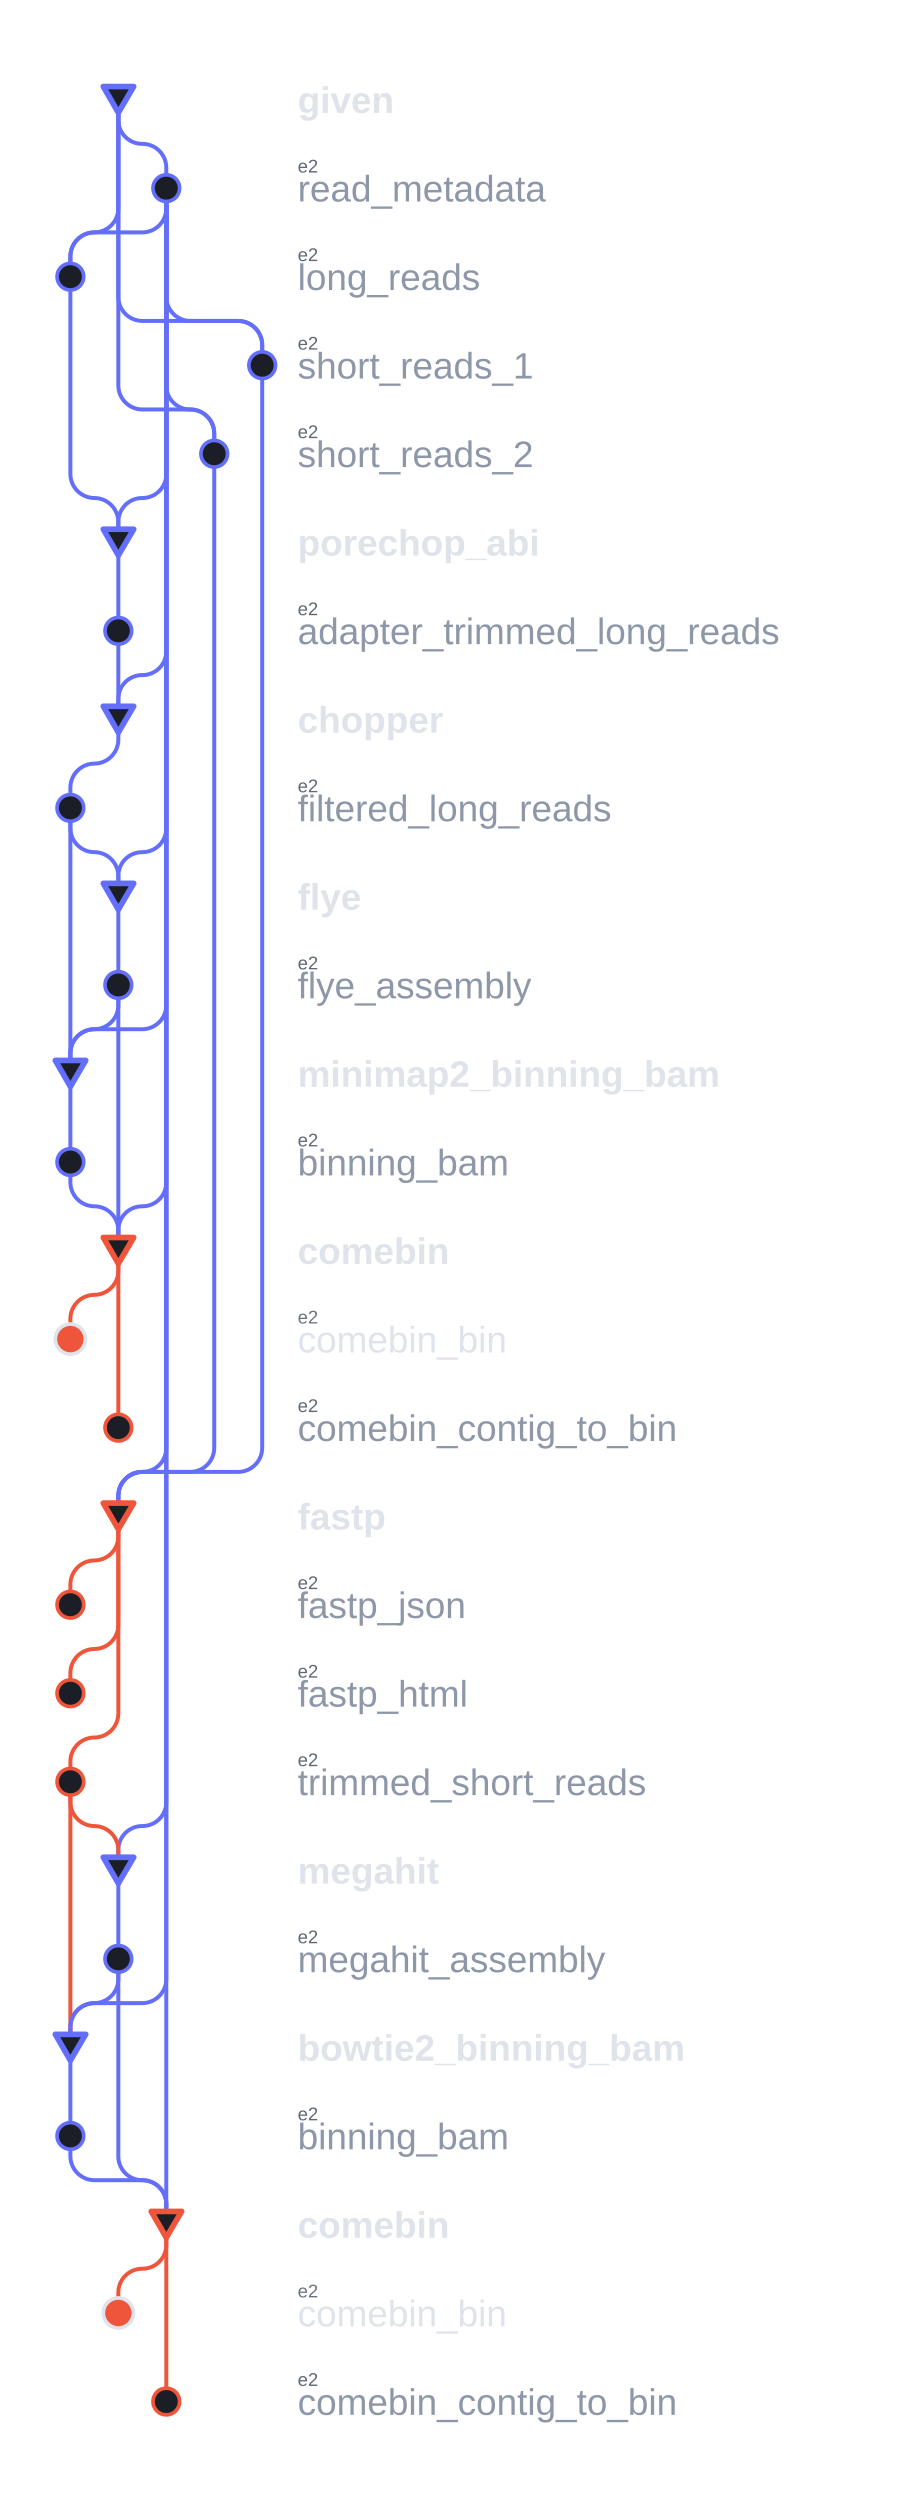
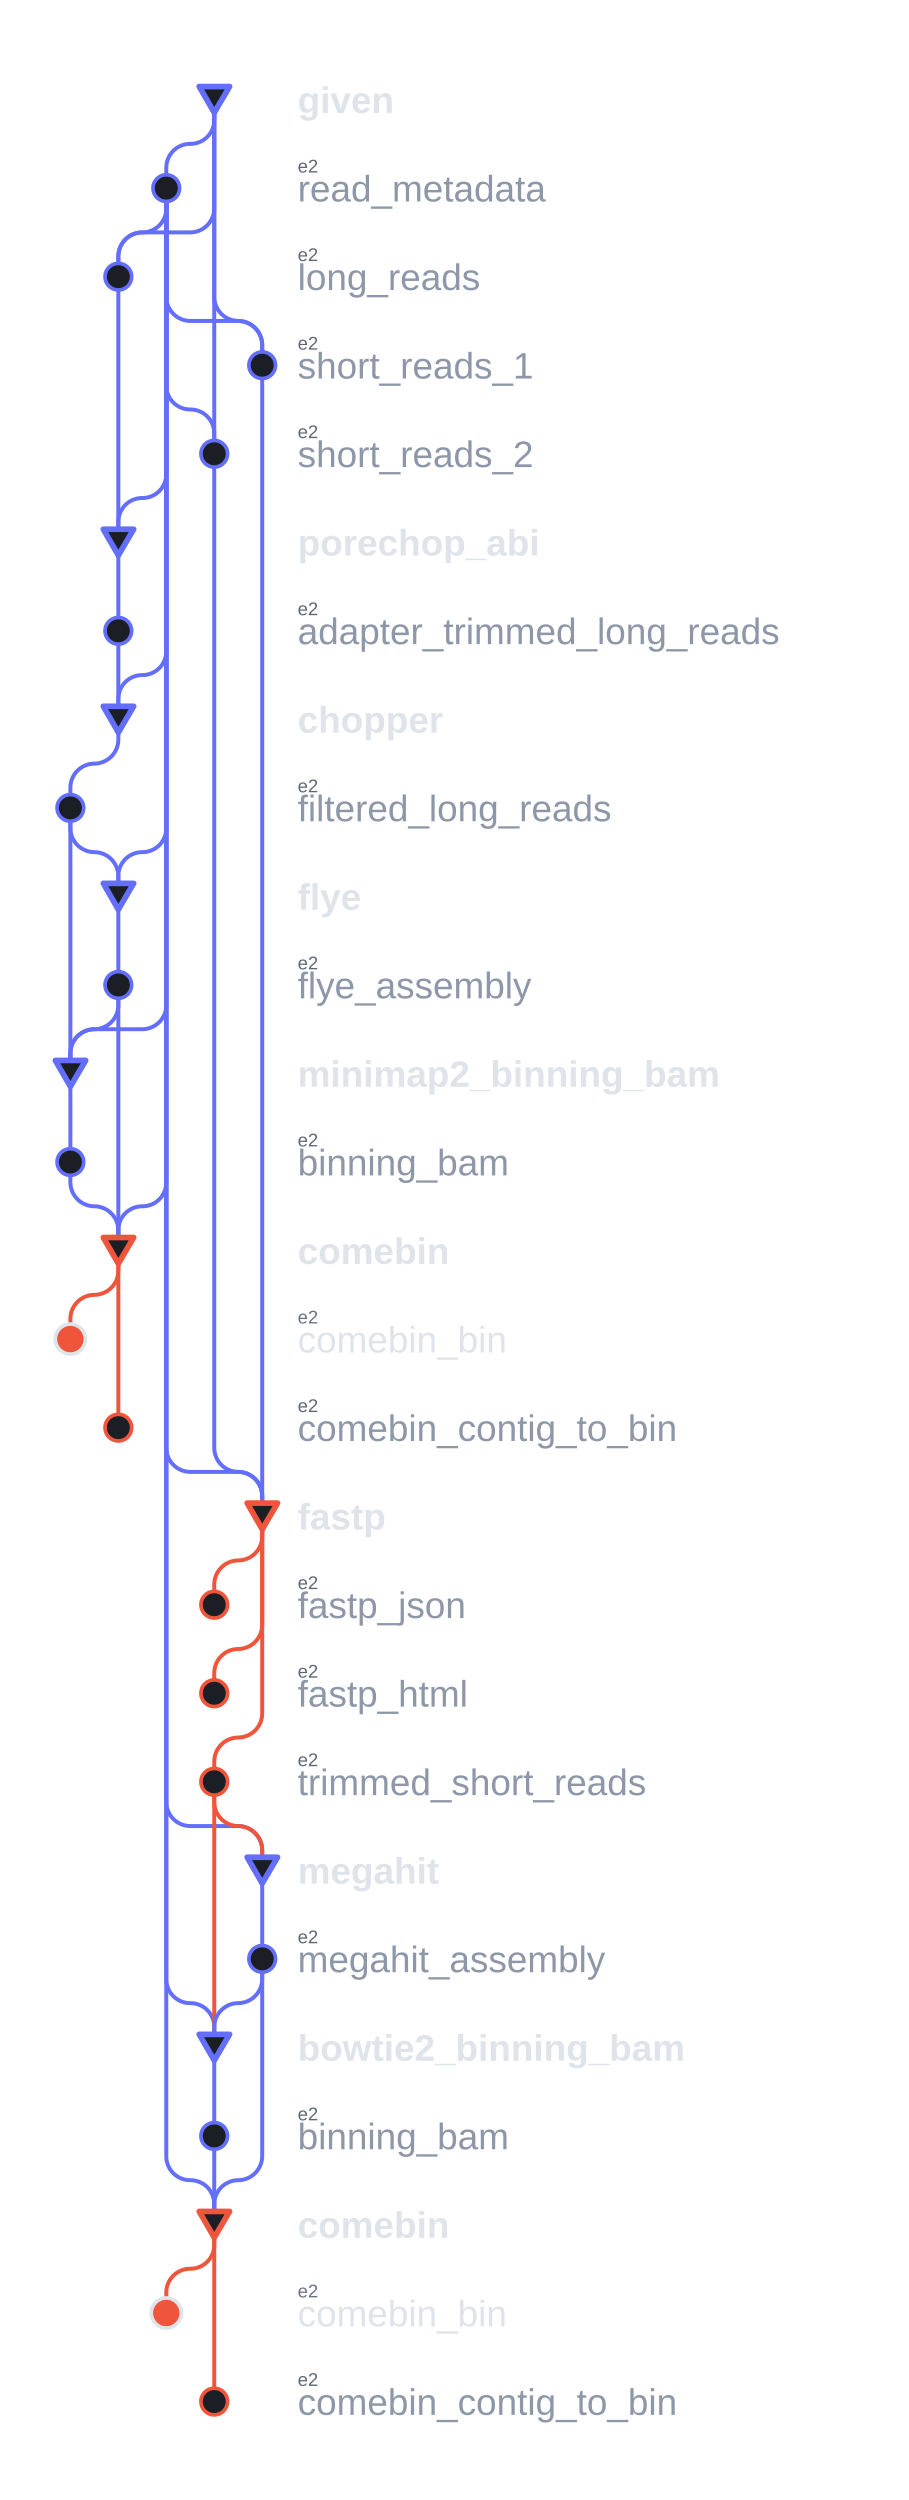
<svg xmlns="http://www.w3.org/2000/svg" width="320" height="881" viewBox="0 0 320 881">
  <g fill="none" stroke="#8D97A8" stroke-width="1.4" stroke-linejoin="round" stroke-linecap="round">
-     <path d="M 41.7,39.7 L 41.7,42.2 A 8.4,8.4 0 0 0 50.2,50.7 A 8.4,8.4 0 0 1 58.6,59.2 L 58.6,61.6" stroke="#636EFA" />
-     <path d="M 41.7,39.7 L 41.7,73.5 A 8.5,8.5 0 0 1 33.3,81.9 A 8.5,8.5 0 0 0 24.8,90.4 L 24.8,92.8" stroke="#636EFA" />
-     <path d="M 41.7,39.7 L 41.7,104.6 A 8.5,8.5 0 0 0 50.2,113.1 L 84.0,113.1 A 8.5,8.5 0 0 1 92.4,121.5 L 92.4,124.0" stroke="#636EFA" />
-     <path d="M 41.7,39.7 L 41.7,135.9 A 8.5,8.5 0 0 0 50.2,144.3 L 67.1,144.3 A 8.5,8.5 0 0 1 75.5,152.8 L 75.5,155.2" stroke="#636EFA" />
-     <path d="M 58.6,71.0 L 58.6,73.5 A 8.5,8.5 0 0 1 50.2,81.9 L 33.3,81.9 A 8.5,8.5 0 0 0 24.8,90.4 L 24.8,92.8" stroke="#636EFA" />
+     <path d="M 75.5,39.7 L 75.5,42.2 A 8.4,8.4 0 0 1 67.1,50.7 A 8.4,8.4 0 0 0 58.6,59.2 L 58.6,61.6" stroke="#636EFA" />
+     <path d="M 75.5,39.7 L 75.5,73.5 A 8.5,8.5 0 0 1 67.1,81.9 L 50.2,81.9 A 8.5,8.5 0 0 0 41.7,90.4 L 41.7,92.8" stroke="#636EFA" />
+     <path d="M 75.5,39.7 L 75.5,104.6 A 8.5,8.5 0 0 0 84.0,113.1 A 8.5,8.5 0 0 1 92.4,121.5 L 92.4,124.0" stroke="#636EFA" />
+     <path d="M 75.5,39.7 L 75.5,155.2" stroke="#636EFA" />
+     <path d="M 58.6,71.0 L 58.6,73.5 A 8.4,8.4 0 0 1 50.2,81.9 A 8.4,8.4 0 0 0 41.7,90.4 L 41.7,92.8" stroke="#636EFA" />
    <path d="M 58.6,71.0 L 58.6,104.6 A 8.5,8.5 0 0 0 67.1,113.1 L 84.0,113.1 A 8.5,8.5 0 0 1 92.4,121.5 L 92.4,124.0" stroke="#636EFA" />
    <path d="M 58.6,71.0 L 58.6,135.9 A 8.4,8.4 0 0 0 67.1,144.3 A 8.4,8.4 0 0 1 75.5,152.8 L 75.5,155.2" stroke="#636EFA" />
    <path d="M 58.6,71.0 L 58.6,167.1 A 8.4,8.4 0 0 1 50.2,175.5 A 8.4,8.4 0 0 0 41.7,183.9 L 41.7,186.5" stroke="#636EFA" />
    <path d="M 58.6,71.0 L 58.6,229.4 A 8.4,8.4 0 0 1 50.2,237.9 A 8.4,8.4 0 0 0 41.7,246.3 L 41.7,248.9" stroke="#636EFA" />
    <path d="M 58.6,71.0 L 58.6,291.8 A 8.4,8.4 0 0 1 50.2,300.3 A 8.4,8.4 0 0 0 41.7,308.7 L 41.7,311.3" stroke="#636EFA" />
    <path d="M 58.6,71.0 L 58.6,354.2 A 8.5,8.5 0 0 1 50.2,362.7 L 33.3,362.7 A 8.5,8.5 0 0 0 24.8,371.1 L 24.8,373.7" stroke="#636EFA" />
    <path d="M 58.6,71.0 L 58.6,416.7 A 8.4,8.4 0 0 1 50.2,425.1 A 8.4,8.4 0 0 0 41.7,433.6 L 41.7,436.1" stroke="#636EFA" />
-     <path d="M 58.6,71.0 L 58.6,510.2 A 8.4,8.4 0 0 1 50.2,518.7 A 8.4,8.4 0 0 0 41.7,527.1 L 41.7,529.7" stroke="#636EFA" />
-     <path d="M 58.6,71.0 L 58.6,635.0 A 8.4,8.4 0 0 1 50.2,643.5 A 8.4,8.4 0 0 0 41.7,652.0 L 41.7,654.5" stroke="#636EFA" />
-     <path d="M 58.6,71.0 L 58.6,697.4 A 8.5,8.5 0 0 1 50.2,705.9 L 33.3,705.9 A 8.5,8.5 0 0 0 24.8,714.4 L 24.8,716.9" stroke="#636EFA" />
-     <path d="M 58.6,71.0 L 58.6,779.3" stroke="#636EFA" />
-     <path d="M 24.8,102.2 L 24.8,167.1 A 8.5,8.5 0 0 0 33.3,175.5 A 8.5,8.5 0 0 1 41.7,183.9 L 41.7,186.5" stroke="#636EFA" />
-     <path d="M 92.4,133.4 L 92.4,510.2 A 8.5,8.5 0 0 1 84.0,518.7 L 50.2,518.7 A 8.5,8.5 0 0 0 41.7,527.1 L 41.7,529.7" stroke="#636EFA" />
-     <path d="M 75.5,164.6 L 75.5,510.2 A 8.5,8.5 0 0 1 67.1,518.7 L 50.2,518.7 A 8.5,8.5 0 0 0 41.7,527.1 L 41.7,529.7" stroke="#636EFA" />
+     <path d="M 58.6,71.0 L 58.6,510.2 A 8.5,8.5 0 0 0 67.1,518.7 L 84.0,518.7 A 8.5,8.5 0 0 1 92.4,527.1 L 92.4,529.7" stroke="#636EFA" />
+     <path d="M 58.6,71.0 L 58.6,635.0 A 8.5,8.5 0 0 0 67.1,643.5 L 84.0,643.5 A 8.5,8.5 0 0 1 92.4,652.0 L 92.4,654.5" stroke="#636EFA" />
+     <path d="M 58.6,71.0 L 58.6,697.4 A 8.4,8.4 0 0 0 67.1,705.9 A 8.4,8.4 0 0 1 75.5,714.4 L 75.5,716.9" stroke="#636EFA" />
+     <path d="M 58.6,71.0 L 58.6,759.8 A 8.4,8.4 0 0 0 67.1,768.3 A 8.4,8.4 0 0 1 75.5,776.8 L 75.5,779.3" stroke="#636EFA" />
+     <path d="M 41.7,102.2 L 41.7,186.5" stroke="#636EFA" />
+     <path d="M 92.4,133.4 L 92.4,529.7" stroke="#636EFA" />
+     <path d="M 75.5,164.6 L 75.5,510.2 A 8.5,8.5 0 0 0 84.0,518.7 A 8.5,8.5 0 0 1 92.4,527.1 L 92.4,529.7" stroke="#636EFA" />
    <path d="M 41.7,195.7 L 41.7,217.6" stroke="#636EFA" />
    <path d="M 41.7,227.0 L 41.7,248.9" stroke="#636EFA" />
    <path d="M 41.7,258.1 L 41.7,260.7 A 8.5,8.5 0 0 1 33.3,269.1 A 8.5,8.5 0 0 0 24.8,277.6 L 24.8,280.0" stroke="#636EFA" />
    <path d="M 24.8,289.4 L 24.8,291.8 A 8.5,8.5 0 0 0 33.3,300.3 A 8.5,8.5 0 0 1 41.7,308.7 L 41.7,311.3" stroke="#636EFA" />
    <path d="M 24.8,289.4 L 24.8,373.7" stroke="#636EFA" />
    <path d="M 41.7,320.5 L 41.7,342.4" stroke="#636EFA" />
    <path d="M 41.7,351.8 L 41.7,354.2 A 8.5,8.5 0 0 1 33.3,362.7 A 8.5,8.5 0 0 0 24.8,371.1 L 24.8,373.7" stroke="#636EFA" />
    <path d="M 41.7,351.8 L 41.7,436.1" stroke="#636EFA" />
    <path d="M 24.8,382.9 L 24.8,404.8" stroke="#636EFA" />
    <path d="M 24.8,414.2 L 24.8,416.7 A 8.5,8.5 0 0 0 33.3,425.1 A 8.5,8.5 0 0 1 41.7,433.6 L 41.7,436.1" stroke="#636EFA" />
    <path d="M 41.7,445.3 L 41.7,447.8 A 8.5,8.5 0 0 1 33.3,456.3 A 8.5,8.5 0 0 0 24.8,464.7 L 24.8,466.6" stroke="#EF553B" />
    <path d="M 41.7,445.3 L 41.7,498.4" stroke="#EF553B" />
-     <path d="M 41.7,538.9 L 41.7,541.4 A 8.5,8.5 0 0 1 33.3,549.9 A 8.5,8.5 0 0 0 24.8,558.4 L 24.8,560.8" stroke="#EF553B" />
-     <path d="M 41.7,538.9 L 41.7,572.6 A 8.5,8.5 0 0 1 33.3,581.1 A 8.5,8.5 0 0 0 24.8,589.5 L 24.8,592.0" stroke="#EF553B" />
-     <path d="M 41.7,538.9 L 41.7,603.8 A 8.5,8.5 0 0 1 33.3,612.3 A 8.5,8.5 0 0 0 24.8,620.8 L 24.8,623.2" stroke="#EF553B" />
-     <path d="M 24.8,632.6 L 24.8,635.0 A 8.5,8.5 0 0 0 33.3,643.5 A 8.5,8.5 0 0 1 41.7,652.0 L 41.7,654.5" stroke="#EF553B" />
-     <path d="M 24.8,632.6 L 24.8,716.9" stroke="#EF553B" />
-     <path d="M 41.7,663.7 L 41.7,685.6" stroke="#636EFA" />
-     <path d="M 41.7,695.0 L 41.7,697.4 A 8.5,8.5 0 0 1 33.3,705.9 A 8.5,8.5 0 0 0 24.8,714.4 L 24.8,716.9" stroke="#636EFA" />
-     <path d="M 41.7,695.0 L 41.7,759.8 A 8.4,8.4 0 0 0 50.2,768.3 A 8.4,8.4 0 0 1 58.6,776.8 L 58.6,779.3" stroke="#636EFA" />
-     <path d="M 24.8,726.1 L 24.8,748.0" stroke="#636EFA" />
-     <path d="M 24.8,757.4 L 24.8,759.8 A 8.5,8.5 0 0 0 33.3,768.3 L 50.2,768.3 A 8.5,8.5 0 0 1 58.6,776.8 L 58.6,779.3" stroke="#636EFA" />
-     <path d="M 58.6,788.5 L 58.6,791.0 A 8.4,8.4 0 0 1 50.2,799.5 A 8.4,8.4 0 0 0 41.7,808.0 L 41.7,809.8" stroke="#EF553B" />
-     <path d="M 58.6,788.5 L 58.6,841.6" stroke="#EF553B" />
+     <path d="M 92.4,538.9 L 92.4,541.4 A 8.5,8.5 0 0 1 84.0,549.9 A 8.5,8.5 0 0 0 75.5,558.4 L 75.5,560.8" stroke="#EF553B" />
+     <path d="M 92.4,538.9 L 92.4,572.6 A 8.5,8.5 0 0 1 84.0,581.1 A 8.5,8.5 0 0 0 75.5,589.5 L 75.5,592.0" stroke="#EF553B" />
+     <path d="M 92.4,538.9 L 92.4,603.8 A 8.5,8.5 0 0 1 84.0,612.3 A 8.5,8.5 0 0 0 75.5,620.8 L 75.5,623.2" stroke="#EF553B" />
+     <path d="M 75.5,632.6 L 75.5,635.0 A 8.5,8.5 0 0 0 84.0,643.5 A 8.5,8.5 0 0 1 92.4,652.0 L 92.4,654.5" stroke="#EF553B" />
+     <path d="M 75.5,632.6 L 75.5,716.9" stroke="#EF553B" />
+     <path d="M 92.4,663.7 L 92.4,685.6" stroke="#636EFA" />
+     <path d="M 92.4,695.0 L 92.4,697.4 A 8.5,8.5 0 0 1 84.0,705.9 A 8.5,8.5 0 0 0 75.5,714.4 L 75.5,716.9" stroke="#636EFA" />
+     <path d="M 92.4,695.0 L 92.4,759.8 A 8.5,8.5 0 0 1 84.0,768.3 A 8.5,8.5 0 0 0 75.5,776.8 L 75.5,779.3" stroke="#636EFA" />
+     <path d="M 75.5,726.1 L 75.5,748.0" stroke="#636EFA" />
+     <path d="M 75.5,757.4 L 75.5,779.3" stroke="#636EFA" />
+     <path d="M 75.5,788.5 L 75.5,791.0 A 8.4,8.4 0 0 1 67.1,799.5 A 8.4,8.4 0 0 0 58.6,808.0 L 58.6,809.8" stroke="#EF553B" />
+     <path d="M 75.5,788.5 L 75.5,841.6" stroke="#EF553B" />
  </g>
  <g>
-     <polygon points="36.4,30.5 47.1,30.5 41.7,39.7" fill="#1B1E24" stroke="#636EFA" stroke-width="2.0" stroke-linejoin="round" />
+     <polygon points="70.2,30.5 80.9,30.5 75.5,39.7" fill="#1B1E24" stroke="#636EFA" stroke-width="2.0" stroke-linejoin="round" />
    <text x="104.9" y="39.8" font-family="Arial" font-size="13" fill="#DFE3EA" font-weight="600" text-anchor="start">given</text>
  </g>
  <g>
    <circle cx="58.6" cy="66.3" r="4.7" fill="#1B1E24" stroke="#636EFA" stroke-width="1.3" />
    <text x="104.9" y="60.8" font-family="Arial" font-size="6.5" fill="#5F6877" text-anchor="start">e2</text>
    <text x="104.9" y="71.0" font-family="Arial" font-size="13" fill="#8D97A8" font-weight="normal" text-anchor="start">read_metadata</text>
  </g>
  <g>
-     <circle cx="24.8" cy="97.5" r="4.7" fill="#1B1E24" stroke="#636EFA" stroke-width="1.3" />
+     <circle cx="41.7" cy="97.5" r="4.7" fill="#1B1E24" stroke="#636EFA" stroke-width="1.3" />
    <text x="104.9" y="92.0" font-family="Arial" font-size="6.5" fill="#5F6877" text-anchor="start">e2</text>
    <text x="104.9" y="102.2" font-family="Arial" font-size="13" fill="#8D97A8" font-weight="normal" text-anchor="start">long_reads</text>
  </g>
  <g>
    <circle cx="92.4" cy="128.7" r="4.7" fill="#1B1E24" stroke="#636EFA" stroke-width="1.3" />
    <text x="104.9" y="123.2" font-family="Arial" font-size="6.5" fill="#5F6877" text-anchor="start">e2</text>
    <text x="104.9" y="133.4" font-family="Arial" font-size="13" fill="#8D97A8" font-weight="normal" text-anchor="start">short_reads_1</text>
  </g>
  <g>
    <circle cx="75.5" cy="159.9" r="4.7" fill="#1B1E24" stroke="#636EFA" stroke-width="1.3" />
    <text x="104.9" y="154.4" font-family="Arial" font-size="6.5" fill="#5F6877" text-anchor="start">e2</text>
    <text x="104.9" y="164.6" font-family="Arial" font-size="13" fill="#8D97A8" font-weight="normal" text-anchor="start">short_reads_2</text>
  </g>
  <g>
    <polygon points="36.4,186.5 47.1,186.5 41.7,195.7" fill="#1B1E24" stroke="#636EFA" stroke-width="2.0" stroke-linejoin="round" />
    <text x="104.9" y="195.8" font-family="Arial" font-size="13" fill="#DFE3EA" font-weight="600" text-anchor="start">porechop_abi</text>
  </g>
  <g>
    <circle cx="41.7" cy="222.3" r="4.7" fill="#1B1E24" stroke="#636EFA" stroke-width="1.3" />
    <text x="104.9" y="216.8" font-family="Arial" font-size="6.5" fill="#5F6877" text-anchor="start">e2</text>
    <text x="104.9" y="227.0" font-family="Arial" font-size="13" fill="#8D97A8" font-weight="normal" text-anchor="start">adapter_trimmed_long_reads</text>
  </g>
  <g>
    <polygon points="36.4,248.9 47.1,248.9 41.7,258.1" fill="#1B1E24" stroke="#636EFA" stroke-width="2.0" stroke-linejoin="round" />
    <text x="104.9" y="258.2" font-family="Arial" font-size="13" fill="#DFE3EA" font-weight="600" text-anchor="start">chopper</text>
  </g>
  <g>
    <circle cx="24.8" cy="284.7" r="4.7" fill="#1B1E24" stroke="#636EFA" stroke-width="1.3" />
    <text x="104.9" y="279.2" font-family="Arial" font-size="6.5" fill="#5F6877" text-anchor="start">e2</text>
    <text x="104.9" y="289.4" font-family="Arial" font-size="13" fill="#8D97A8" font-weight="normal" text-anchor="start">filtered_long_reads</text>
  </g>
  <g>
    <polygon points="36.4,311.3 47.1,311.3 41.7,320.5" fill="#1B1E24" stroke="#636EFA" stroke-width="2.0" stroke-linejoin="round" />
    <text x="104.9" y="320.6" font-family="Arial" font-size="13" fill="#DFE3EA" font-weight="600" text-anchor="start">flye</text>
  </g>
  <g>
    <circle cx="41.7" cy="347.1" r="4.7" fill="#1B1E24" stroke="#636EFA" stroke-width="1.3" />
    <text x="104.9" y="341.6" font-family="Arial" font-size="6.5" fill="#5F6877" text-anchor="start">e2</text>
    <text x="104.9" y="351.8" font-family="Arial" font-size="13" fill="#8D97A8" font-weight="normal" text-anchor="start">flye_assembly</text>
  </g>
  <g>
    <polygon points="19.5,373.7 30.2,373.7 24.8,382.9" fill="#1B1E24" stroke="#636EFA" stroke-width="2.0" stroke-linejoin="round" />
    <text x="104.9" y="383.0" font-family="Arial" font-size="13" fill="#DFE3EA" font-weight="600" text-anchor="start">minimap2_binning_bam</text>
  </g>
  <g>
    <circle cx="24.8" cy="409.5" r="4.7" fill="#1B1E24" stroke="#636EFA" stroke-width="1.3" />
    <text x="104.9" y="404.0" font-family="Arial" font-size="6.5" fill="#5F6877" text-anchor="start">e2</text>
    <text x="104.9" y="414.2" font-family="Arial" font-size="13" fill="#8D97A8" font-weight="normal" text-anchor="start">binning_bam</text>
  </g>
  <g>
    <polygon points="36.4,436.1 47.1,436.1 41.7,445.3" fill="#1B1E24" stroke="#EF553B" stroke-width="2.0" stroke-linejoin="round" />
    <text x="104.9" y="445.4" font-family="Arial" font-size="13" fill="#DFE3EA" font-weight="600" text-anchor="start">comebin</text>
  </g>
  <g>
    <circle cx="24.8" cy="471.9" r="5.3" fill="#EF553B" stroke="#DFE3EA" stroke-width="1.3" />
    <text x="104.9" y="466.4" font-family="Arial" font-size="6.5" fill="#6B7484" text-anchor="start">e2</text>
    <text x="104.9" y="476.6" font-family="Arial" font-size="13" fill="#DFE3EA" font-weight="normal" text-anchor="start">comebin_bin</text>
  </g>
  <g>
    <circle cx="41.7" cy="503.1" r="4.7" fill="#1B1E24" stroke="#EF553B" stroke-width="1.3" />
    <text x="104.9" y="497.6" font-family="Arial" font-size="6.5" fill="#5F6877" text-anchor="start">e2</text>
    <text x="104.9" y="507.8" font-family="Arial" font-size="13" fill="#8D97A8" font-weight="normal" text-anchor="start">comebin_contig_to_bin</text>
  </g>
  <g>
-     <polygon points="36.4,529.7 47.1,529.7 41.7,538.9" fill="#1B1E24" stroke="#EF553B" stroke-width="2.0" stroke-linejoin="round" />
+     <polygon points="87.1,529.7 97.8,529.7 92.4,538.9" fill="#1B1E24" stroke="#EF553B" stroke-width="2.0" stroke-linejoin="round" />
    <text x="104.9" y="539.0" font-family="Arial" font-size="13" fill="#DFE3EA" font-weight="600" text-anchor="start">fastp</text>
  </g>
  <g>
-     <circle cx="24.8" cy="565.5" r="4.7" fill="#1B1E24" stroke="#EF553B" stroke-width="1.3" />
+     <circle cx="75.5" cy="565.5" r="4.7" fill="#1B1E24" stroke="#EF553B" stroke-width="1.3" />
    <text x="104.9" y="560.0" font-family="Arial" font-size="6.5" fill="#5F6877" text-anchor="start">e2</text>
    <text x="104.9" y="570.2" font-family="Arial" font-size="13" fill="#8D97A8" font-weight="normal" text-anchor="start">fastp_json</text>
  </g>
  <g>
-     <circle cx="24.8" cy="596.7" r="4.7" fill="#1B1E24" stroke="#EF553B" stroke-width="1.3" />
+     <circle cx="75.5" cy="596.7" r="4.7" fill="#1B1E24" stroke="#EF553B" stroke-width="1.3" />
    <text x="104.9" y="591.2" font-family="Arial" font-size="6.5" fill="#5F6877" text-anchor="start">e2</text>
    <text x="104.9" y="601.4" font-family="Arial" font-size="13" fill="#8D97A8" font-weight="normal" text-anchor="start">fastp_html</text>
  </g>
  <g>
-     <circle cx="24.8" cy="627.9" r="4.7" fill="#1B1E24" stroke="#EF553B" stroke-width="1.3" />
+     <circle cx="75.5" cy="627.9" r="4.7" fill="#1B1E24" stroke="#EF553B" stroke-width="1.3" />
    <text x="104.9" y="622.4" font-family="Arial" font-size="6.5" fill="#5F6877" text-anchor="start">e2</text>
    <text x="104.9" y="632.6" font-family="Arial" font-size="13" fill="#8D97A8" font-weight="normal" text-anchor="start">trimmed_short_reads</text>
  </g>
  <g>
-     <polygon points="36.4,654.5 47.1,654.5 41.7,663.7" fill="#1B1E24" stroke="#636EFA" stroke-width="2.0" stroke-linejoin="round" />
+     <polygon points="87.1,654.5 97.8,654.5 92.4,663.7" fill="#1B1E24" stroke="#636EFA" stroke-width="2.0" stroke-linejoin="round" />
    <text x="104.9" y="663.8" font-family="Arial" font-size="13" fill="#DFE3EA" font-weight="600" text-anchor="start">megahit</text>
  </g>
  <g>
-     <circle cx="41.7" cy="690.3" r="4.7" fill="#1B1E24" stroke="#636EFA" stroke-width="1.3" />
+     <circle cx="92.4" cy="690.3" r="4.7" fill="#1B1E24" stroke="#636EFA" stroke-width="1.3" />
    <text x="104.9" y="684.8" font-family="Arial" font-size="6.5" fill="#5F6877" text-anchor="start">e2</text>
    <text x="104.9" y="695.0" font-family="Arial" font-size="13" fill="#8D97A8" font-weight="normal" text-anchor="start">megahit_assembly</text>
  </g>
  <g>
-     <polygon points="19.5,716.9 30.2,716.9 24.8,726.1" fill="#1B1E24" stroke="#636EFA" stroke-width="2.0" stroke-linejoin="round" />
+     <polygon points="70.2,716.9 80.9,716.9 75.5,726.1" fill="#1B1E24" stroke="#636EFA" stroke-width="2.0" stroke-linejoin="round" />
    <text x="104.9" y="726.2" font-family="Arial" font-size="13" fill="#DFE3EA" font-weight="600" text-anchor="start">bowtie2_binning_bam</text>
  </g>
  <g>
-     <circle cx="24.8" cy="752.7" r="4.7" fill="#1B1E24" stroke="#636EFA" stroke-width="1.3" />
+     <circle cx="75.5" cy="752.7" r="4.7" fill="#1B1E24" stroke="#636EFA" stroke-width="1.3" />
    <text x="104.9" y="747.2" font-family="Arial" font-size="6.5" fill="#5F6877" text-anchor="start">e2</text>
    <text x="104.9" y="757.4" font-family="Arial" font-size="13" fill="#8D97A8" font-weight="normal" text-anchor="start">binning_bam</text>
  </g>
  <g>
-     <polygon points="53.3,779.3 64.0,779.3 58.6,788.5" fill="#1B1E24" stroke="#EF553B" stroke-width="2.0" stroke-linejoin="round" />
+     <polygon points="70.2,779.3 80.9,779.3 75.5,788.5" fill="#1B1E24" stroke="#EF553B" stroke-width="2.0" stroke-linejoin="round" />
    <text x="104.9" y="788.6" font-family="Arial" font-size="13" fill="#DFE3EA" font-weight="600" text-anchor="start">comebin</text>
  </g>
  <g>
-     <circle cx="41.7" cy="815.1" r="5.3" fill="#EF553B" stroke="#DFE3EA" stroke-width="1.3" />
+     <circle cx="58.6" cy="815.1" r="5.3" fill="#EF553B" stroke="#DFE3EA" stroke-width="1.3" />
    <text x="104.9" y="809.6" font-family="Arial" font-size="6.5" fill="#6B7484" text-anchor="start">e2</text>
    <text x="104.9" y="819.8" font-family="Arial" font-size="13" fill="#DFE3EA" font-weight="normal" text-anchor="start">comebin_bin</text>
  </g>
  <g>
-     <circle cx="58.6" cy="846.3" r="4.7" fill="#1B1E24" stroke="#EF553B" stroke-width="1.3" />
+     <circle cx="75.5" cy="846.3" r="4.7" fill="#1B1E24" stroke="#EF553B" stroke-width="1.3" />
    <text x="104.9" y="840.8" font-family="Arial" font-size="6.5" fill="#5F6877" text-anchor="start">e2</text>
    <text x="104.9" y="851.0" font-family="Arial" font-size="13" fill="#8D97A8" font-weight="normal" text-anchor="start">comebin_contig_to_bin</text>
  </g>
</svg>
